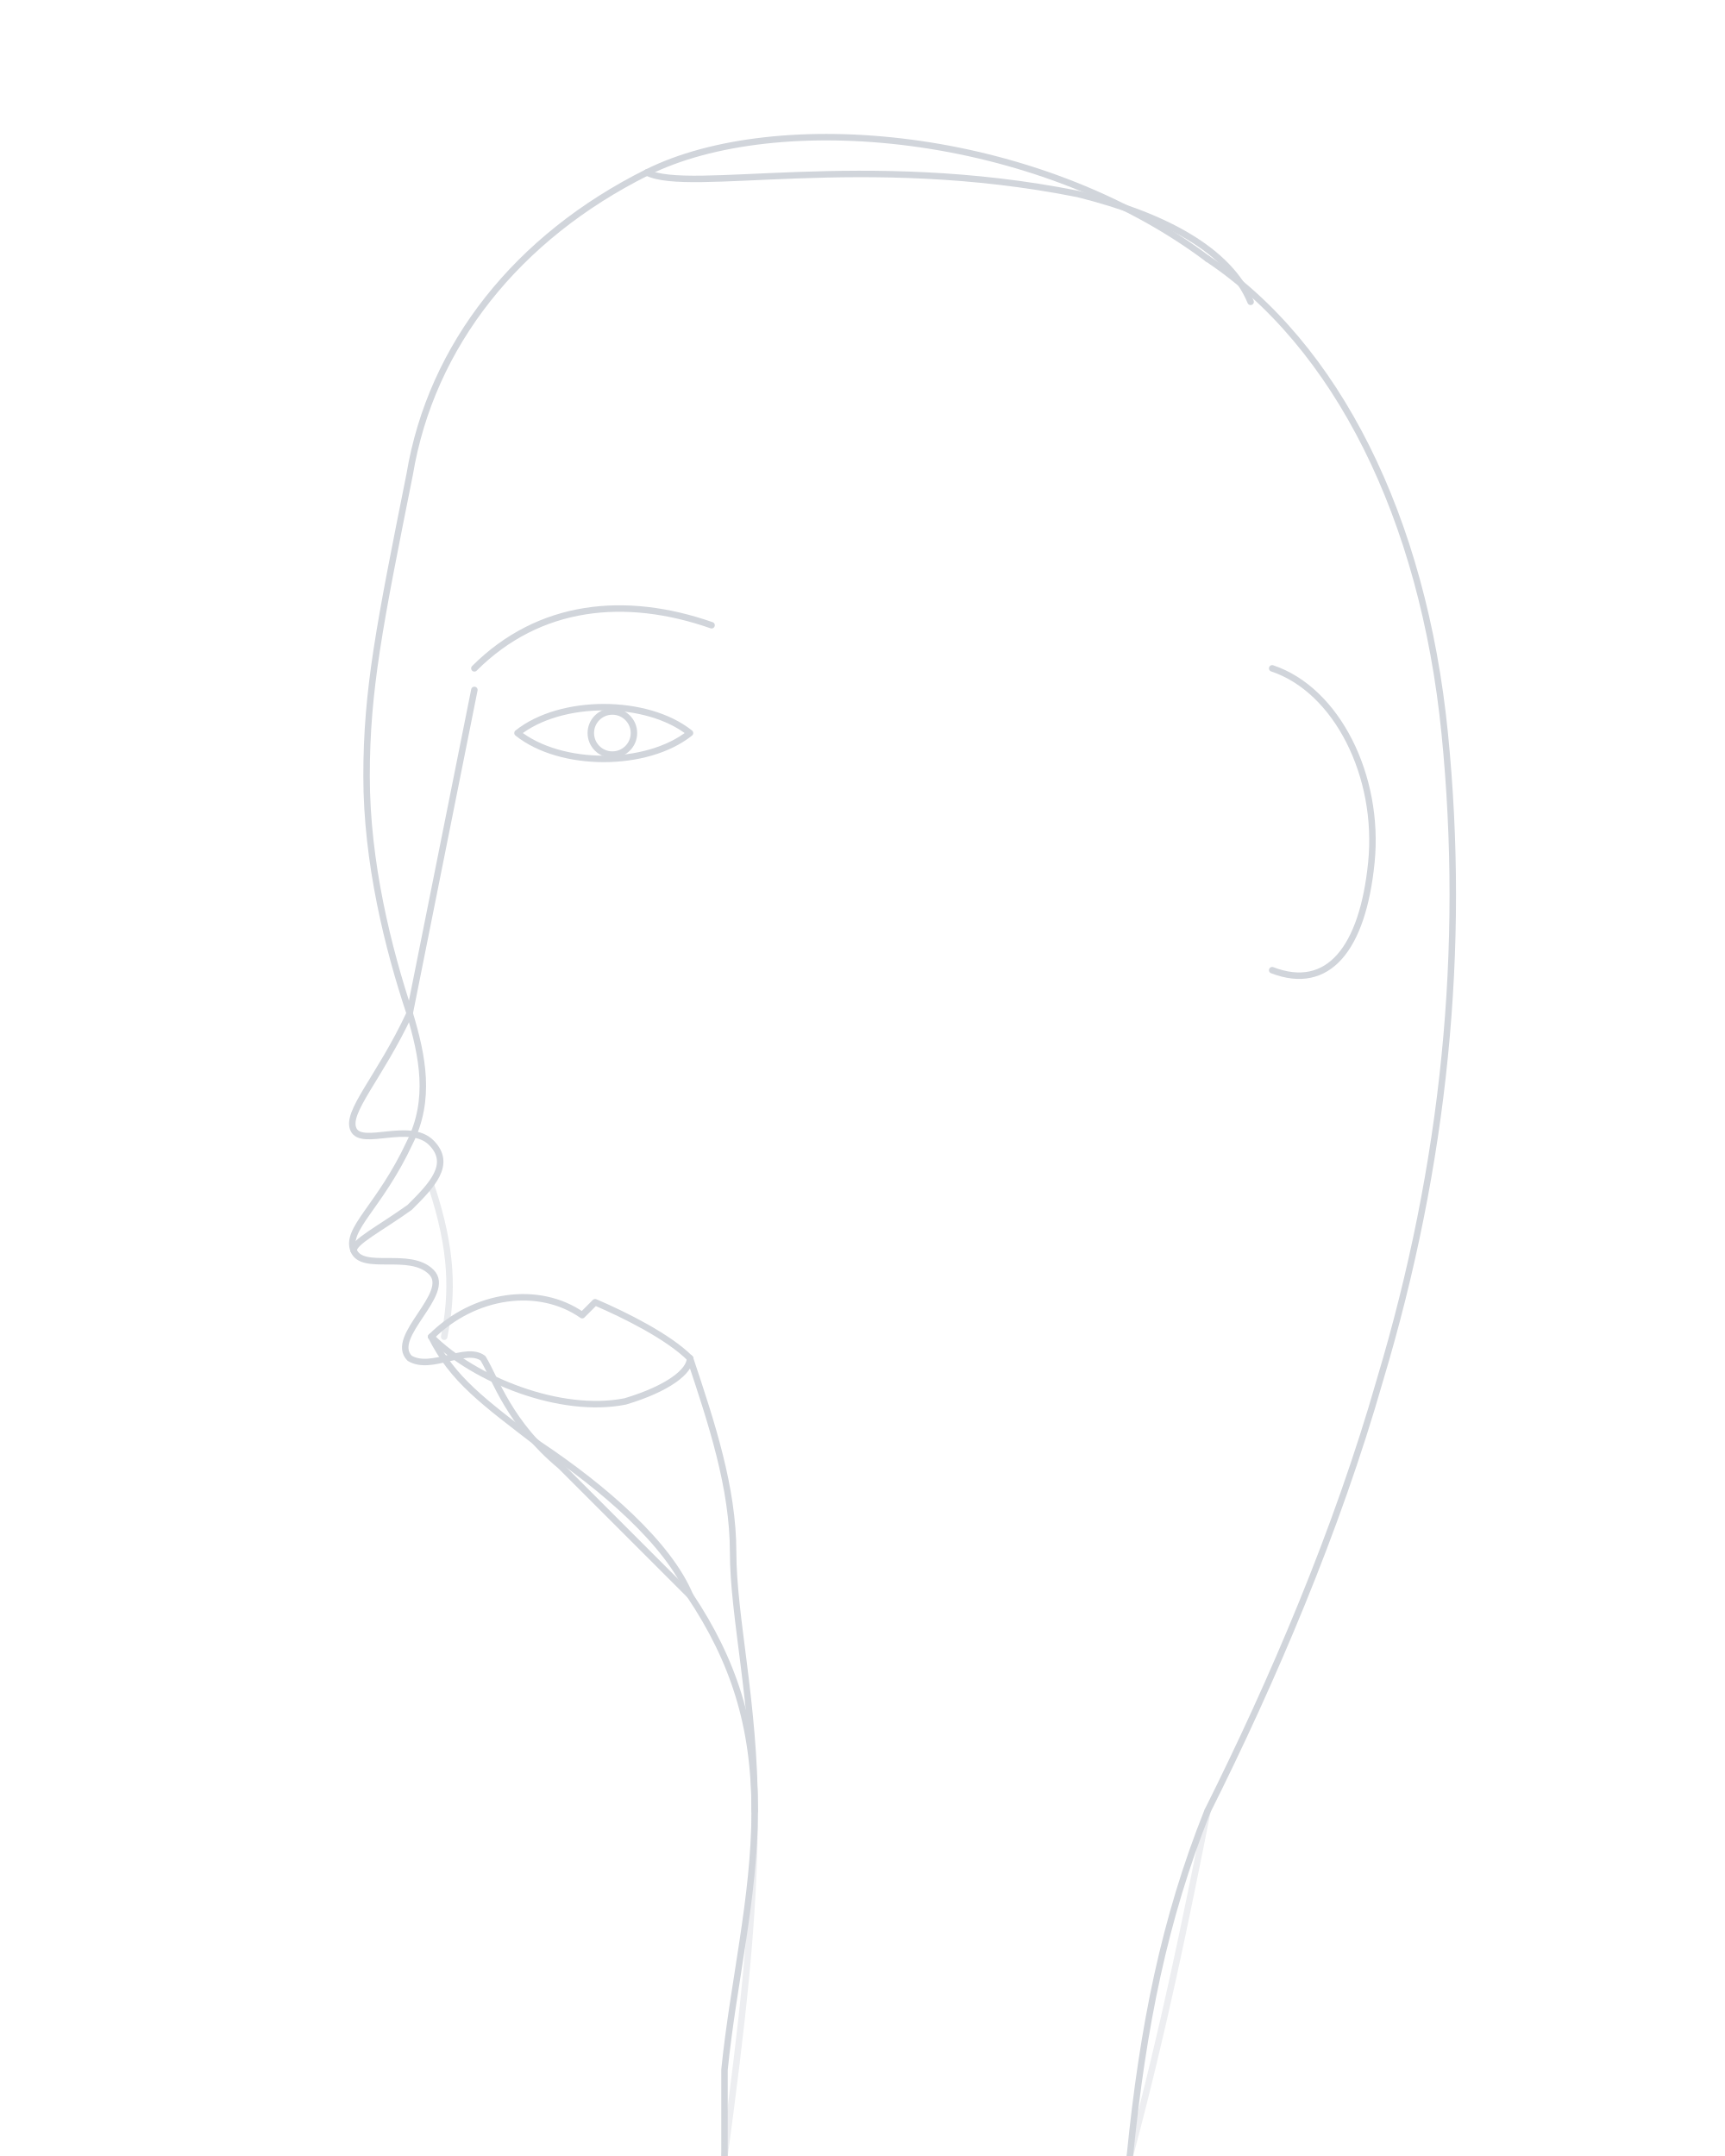
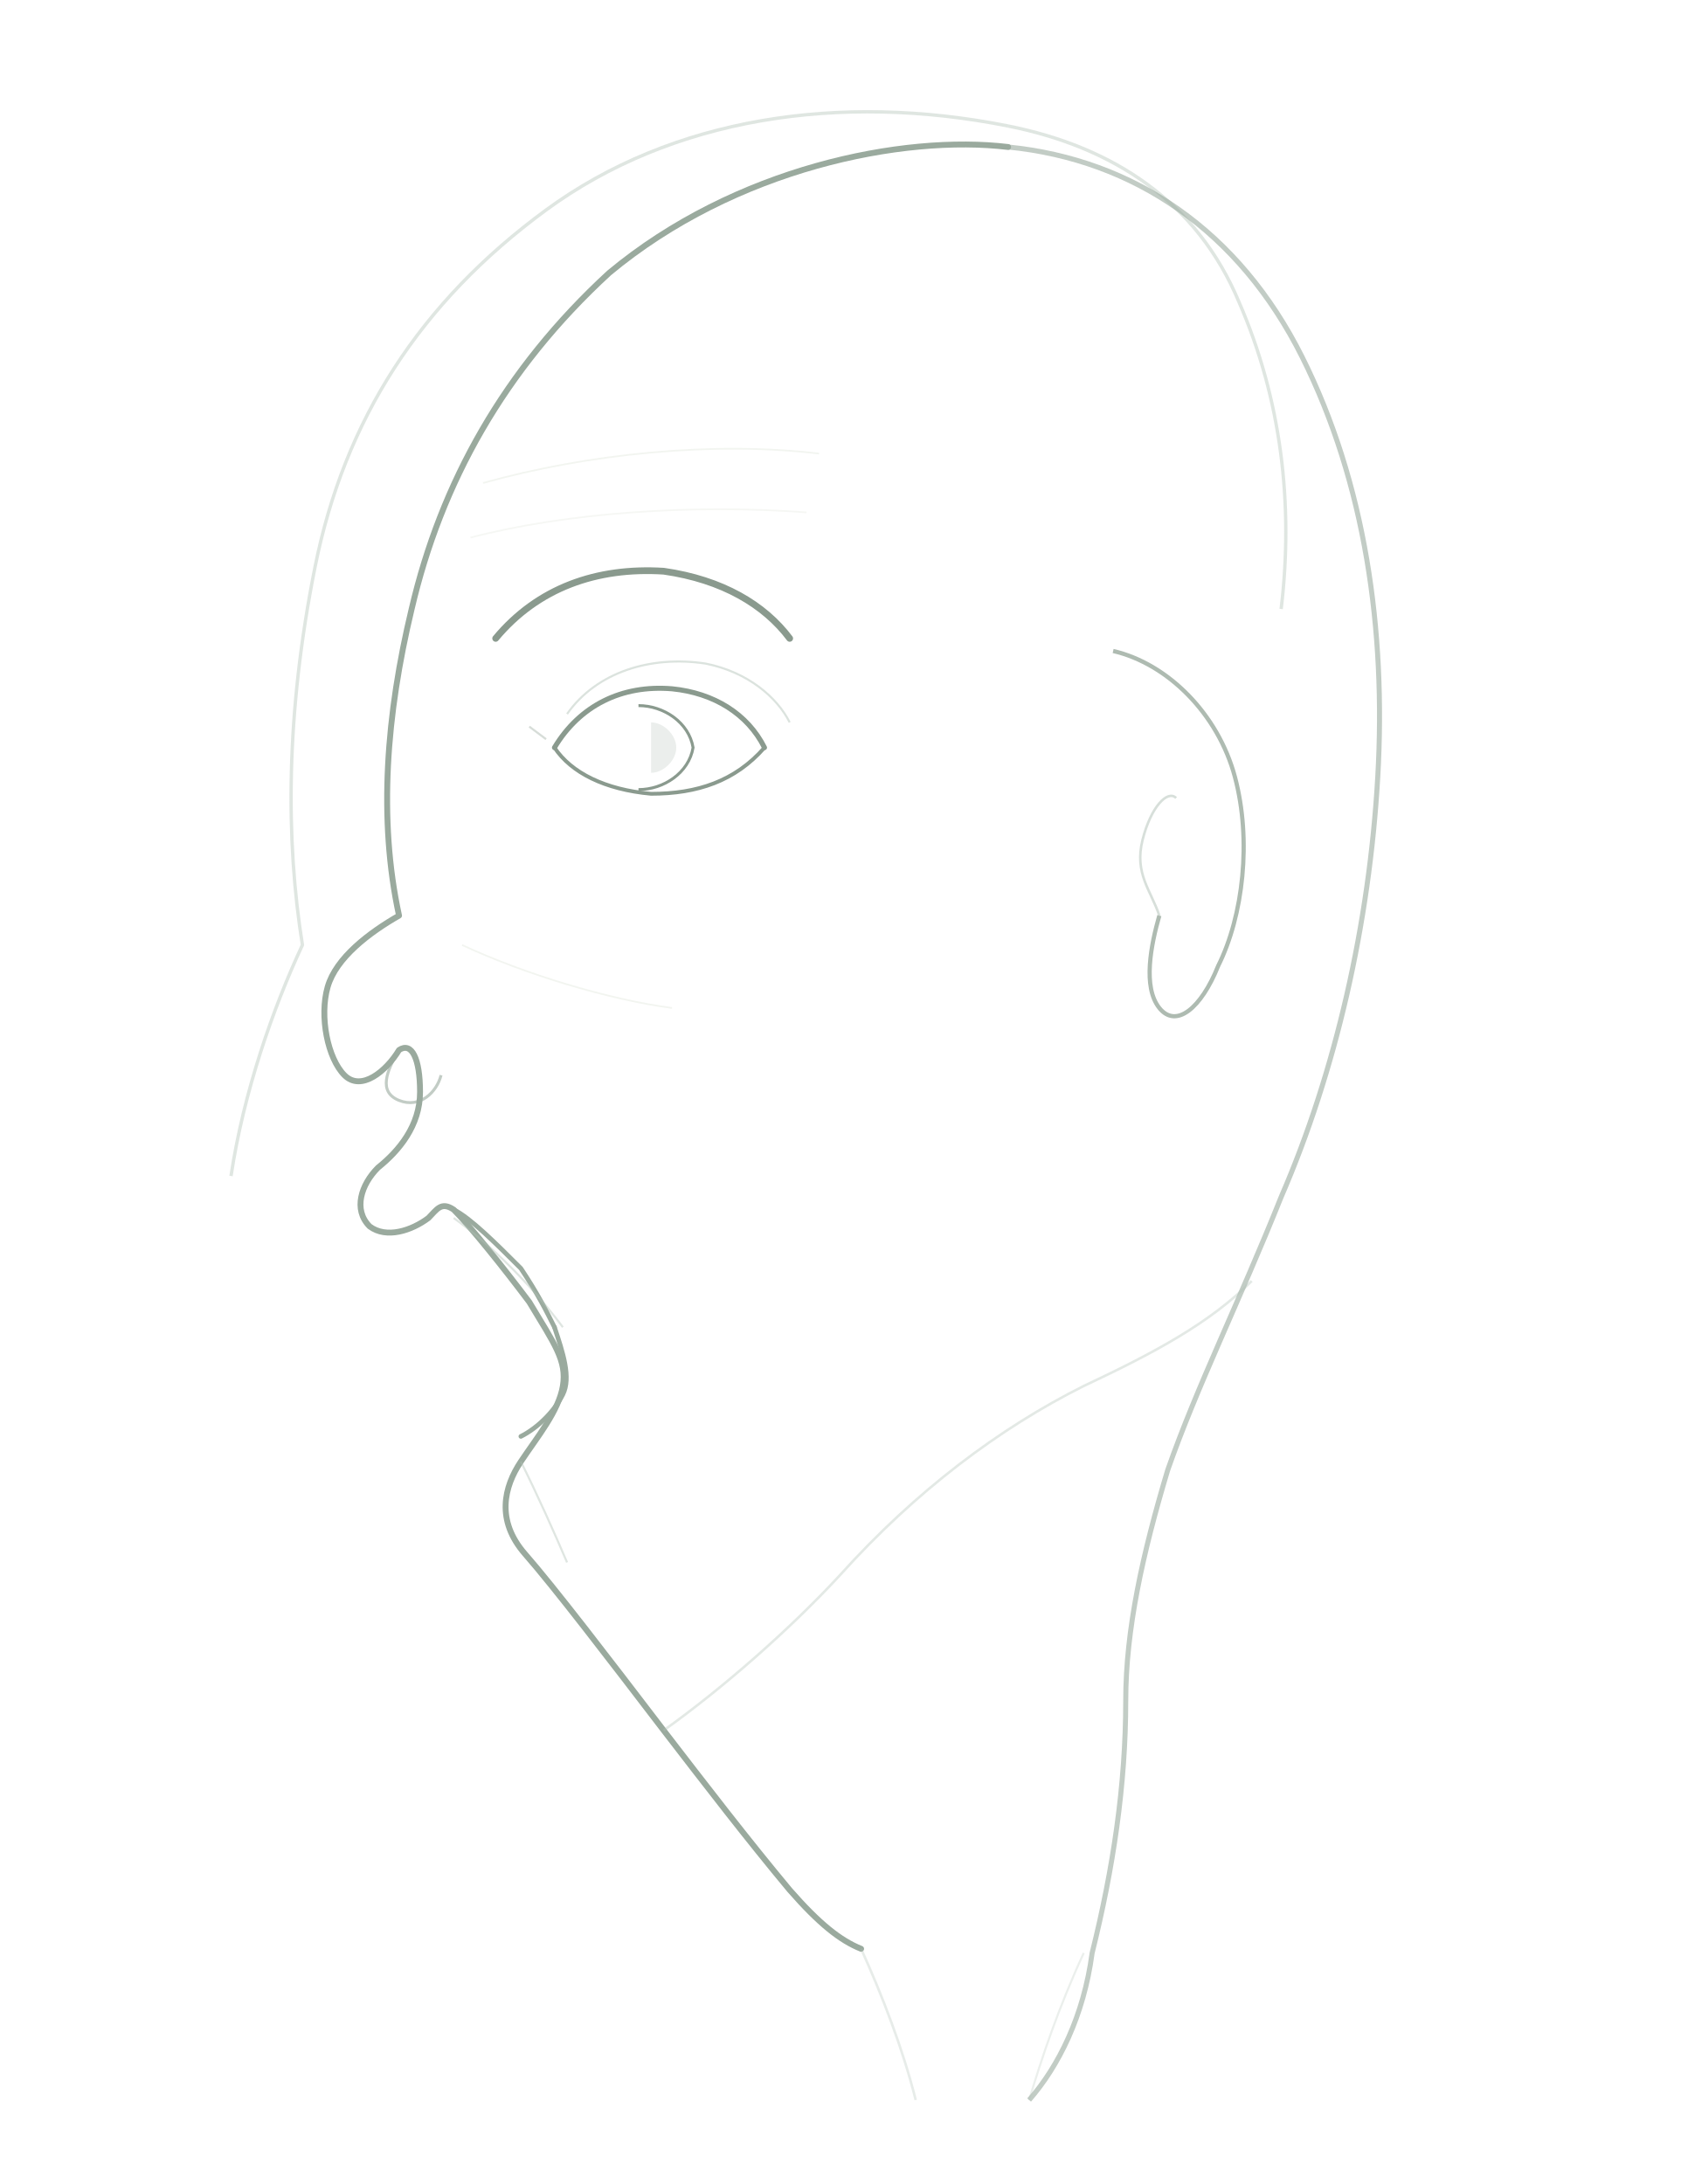
- <svg xmlns="http://www.w3.org/2000/svg" viewBox="0 0 400 500" fill="none" stroke="#d1d5db" stroke-width="1.5" stroke-linecap="round" stroke-linejoin="round">
-   <path d="M280 60 C240 30, 180 25, 150 40 C120 55, 100 80, 95 110 C88 145, 85 160, 85 180 C85 200, 90 220, 95 235 C98 245, 100 255, 95 265 C88 280, 80 285, 82 290 C84 295, 95 290, 100 295 C105 300, 90 310, 95 315 C100 318, 108 312, 112 315 C115 320, 118 330, 130 340 C145 355, 155 365, 160 370 C170 385, 175 400, 175 420 C175 440, 170 460, 168 480 L168 500" />
-   <path d="M280 60 C310 80, 330 120, 335 170 C340 220, 335 270, 320 320 C310 355, 295 390, 280 420 C270 445, 265 470, 262 500" />
-   <path d="M295 155 C310 160, 320 180, 318 200 C316 220, 308 230, 295 225" />
-   <path d="M150 40 C160 45, 200 35, 250 45 C270 50, 285 58, 290 70" />
-   <path d="M110 155 C125 140, 145 138, 165 145" />
-   <path d="M120 170 C130 162, 150 162, 160 170 C150 178, 130 178, 120 170 Z" />
-   <circle cx="142" cy="170" r="5" />
-   <path d="M110 160 L95 235" />
-   <path d="M95 235 C88 250, 80 258, 82 262 C84 266, 95 260, 100 265 C105 270, 100 275, 95 280 C88 285, 82 288, 82 290" />
-   <path d="M100 310 C110 300, 125 298, 135 305 L138 302 C145 305, 155 310, 160 315" />
-   <path d="M100 310 C110 320, 130 328, 145 325 C155 322, 160 318, 160 315" />
-   <path d="M160 315 C165 330, 170 345, 170 360 C170 375, 175 395, 175 420" />
-   <path d="M100 310 C105 320, 112 325, 125 335 C140 345, 155 358, 160 370" />
-   <path d="M100 275 C105 290, 105 300, 103 310" opacity="0.5" />
-   <path d="M280 420 C275 445, 270 470, 262 500" opacity="0.4" />
-   <path d="M175 420 C175 445, 172 470, 168 500" opacity="0.4" />
+ <svg xmlns="http://www.w3.org/2000/svg" viewBox="0 0 400 520" fill="none">
+   <path d="M240 30     C200 22, 160 28, 130 50     C100 72, 82 100, 75 135     C68 170, 68 200, 72 225     C65 240, 58 260, 55 280" stroke="#b0c0b5" stroke-width="0.8" opacity="0.4" />
+   <path d="M240 30     C265 35, 285 48, 295 72     C305 95, 308 120, 305 145" stroke="#b0c0b5" stroke-width="0.8" opacity="0.4" />
+   <path d="M240 35     C215 32, 175 40, 145 65     C120 88, 105 115, 98 145     C92 170, 90 195, 95 218     C88 222, 80 228, 78 235     C76 242, 78 252, 82 256     C86 260, 92 255, 95 250     C98 248, 100 252, 100 260     C100 268, 95 274, 90 278     C86 282, 84 288, 88 292     C92 295, 98 293, 102 290     C104 288, 105 286, 108 288     C112 292, 120 302, 126 310     C132 320, 135 324, 134 330     C133 336, 128 342, 124 348     C120 354, 118 362, 125 370     C132 378, 145 395, 158 412     C168 425, 178 438, 188 450     C195 458, 200 462, 205 464" stroke="#9aaa9e" stroke-width="1.4" stroke-linecap="round" stroke-linejoin="round" />
+   <path d="M240 35     C270 38, 295 55, 310 85     C325 115, 330 150, 328 185     C326 220, 318 255, 305 285     C295 310, 285 330, 278 350     C272 370, 268 388, 268 405     C268 425, 265 445, 260 465     C258 480, 252 492, 245 500" stroke="#9aaa9e" stroke-width="1.2" opacity="0.6" />
+   <path d="M118 152     C128 140, 142 135, 158 136     C172 138, 182 144, 188 152" stroke="#8a9a8e" stroke-width="1.6" stroke-linecap="round" />
+   <path d="M132 178     C138 168, 148 163, 160 164     C170 165, 178 170, 182 178" stroke="#8a9a8e" stroke-width="1.2" stroke-linecap="round" />
+   <path d="M132 178     C136 184, 144 188, 155 189     C166 189, 175 186, 182 178" stroke="#8a9a8e" stroke-width="0.9" stroke-linecap="round" />
+   <path d="M152 168 C158 168, 164 172, 165 178 C164 184, 158 188, 152 188" stroke="#8a9a8e" stroke-width="0.7" />
+   <path d="M155 172 C158 172, 161 175, 161 178 C161 181, 158 184, 155 184" fill="#9aaa9e" opacity="0.2" />
+   <path d="M135 170 C142 160, 155 156, 168 158 C178 160, 185 166, 188 172" stroke="#b0c0b5" stroke-width="0.5" opacity="0.45" />
+   <path d="M130 176 L126 173" stroke="#9aaa9e" stroke-width="0.5" opacity="0.4" />
+   <path d="M95 250 C92 255, 90 260, 95 262 C100 264, 104 260, 105 256" stroke="#9aaa9e" stroke-width="0.7" opacity="0.6" />
+   <path d="M108 288     C112 290, 118 296, 124 302     C128 308, 130 312, 132 316" stroke="#9aaa9e" stroke-width="1.1" stroke-linecap="round" />
+   <path d="M132 316     C134 322, 136 328, 134 332     C132 336, 128 340, 124 342" stroke="#9aaa9e" stroke-width="1.1" stroke-linecap="round" />
+   <path d="M108 290 C115 295, 125 304, 134 316" stroke="#b0c0b5" stroke-width="0.5" opacity="0.4" />
+   <path d="M124 348 C128 356, 132 365, 135 372" stroke="#b0c0b5" stroke-width="0.5" opacity="0.4" />
+   <path d="M265 155     C278 158, 290 170, 294 185     C298 200, 296 218, 290 230     C286 240, 280 245, 276 240     C272 235, 274 225, 276 218" stroke="#9aaa9e" stroke-width="1" opacity="0.8" />
+   <path d="M276 218 C274 212, 270 208, 272 200 C274 192, 278 188, 280 190" stroke="#b0c0b5" stroke-width="0.6" opacity="0.5" />
+   <path d="M158 412 C172 402, 188 388, 200 375     C218 355, 238 340, 258 330     C275 322, 288 315, 298 305" stroke="#b0c0b5" stroke-width="0.6" opacity="0.35" />
+   <path d="M205 464 C210 475, 215 488, 218 500" stroke="#b0c0b5" stroke-width="0.6" opacity="0.3" />
+   <path d="M245 500 C248 490, 252 478, 258 465" stroke="#b0c0b5" stroke-width="0.5" opacity="0.25" />
+   <path d="M115 115 C140 108, 170 105, 195 108" stroke="#c0ccb5" stroke-width="0.4" opacity="0.2" />
+   <path d="M112 128 C135 122, 165 120, 192 122" stroke="#c0ccb5" stroke-width="0.4" opacity="0.15" />
+   <path d="M110 225 C125 232, 145 238, 160 240" stroke="#c0ccb5" stroke-width="0.4" opacity="0.2" />
</svg>
